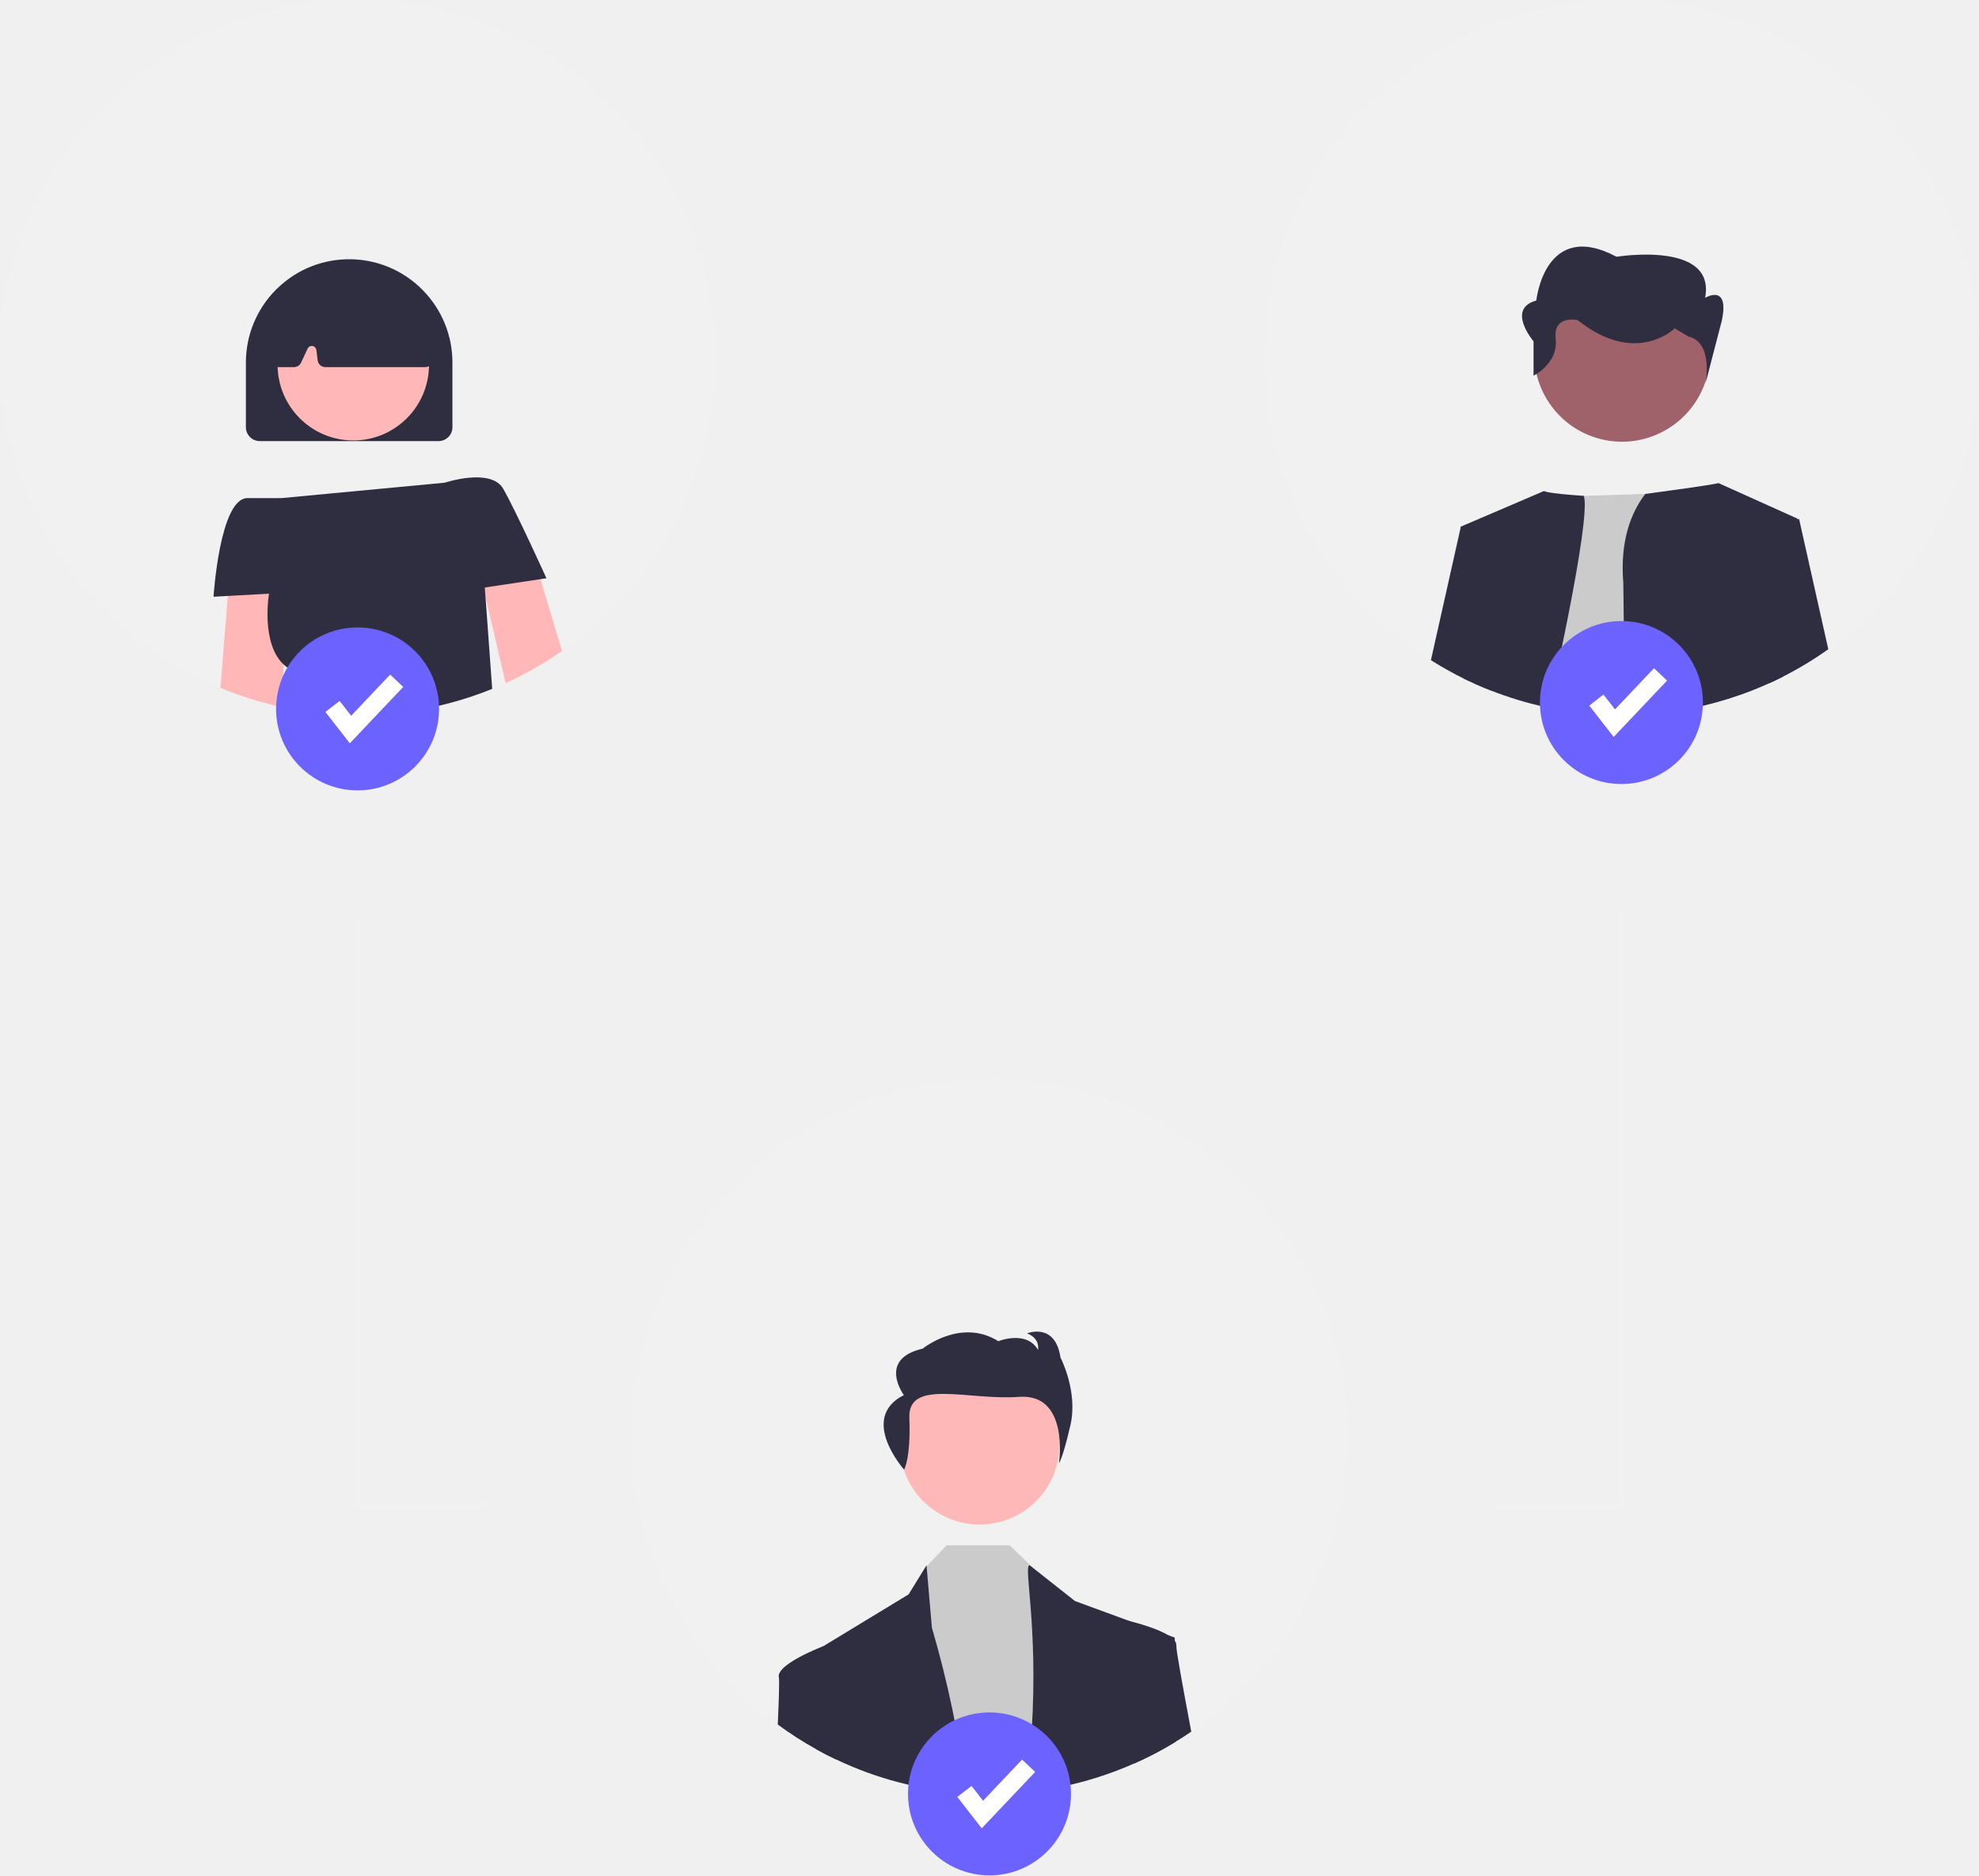
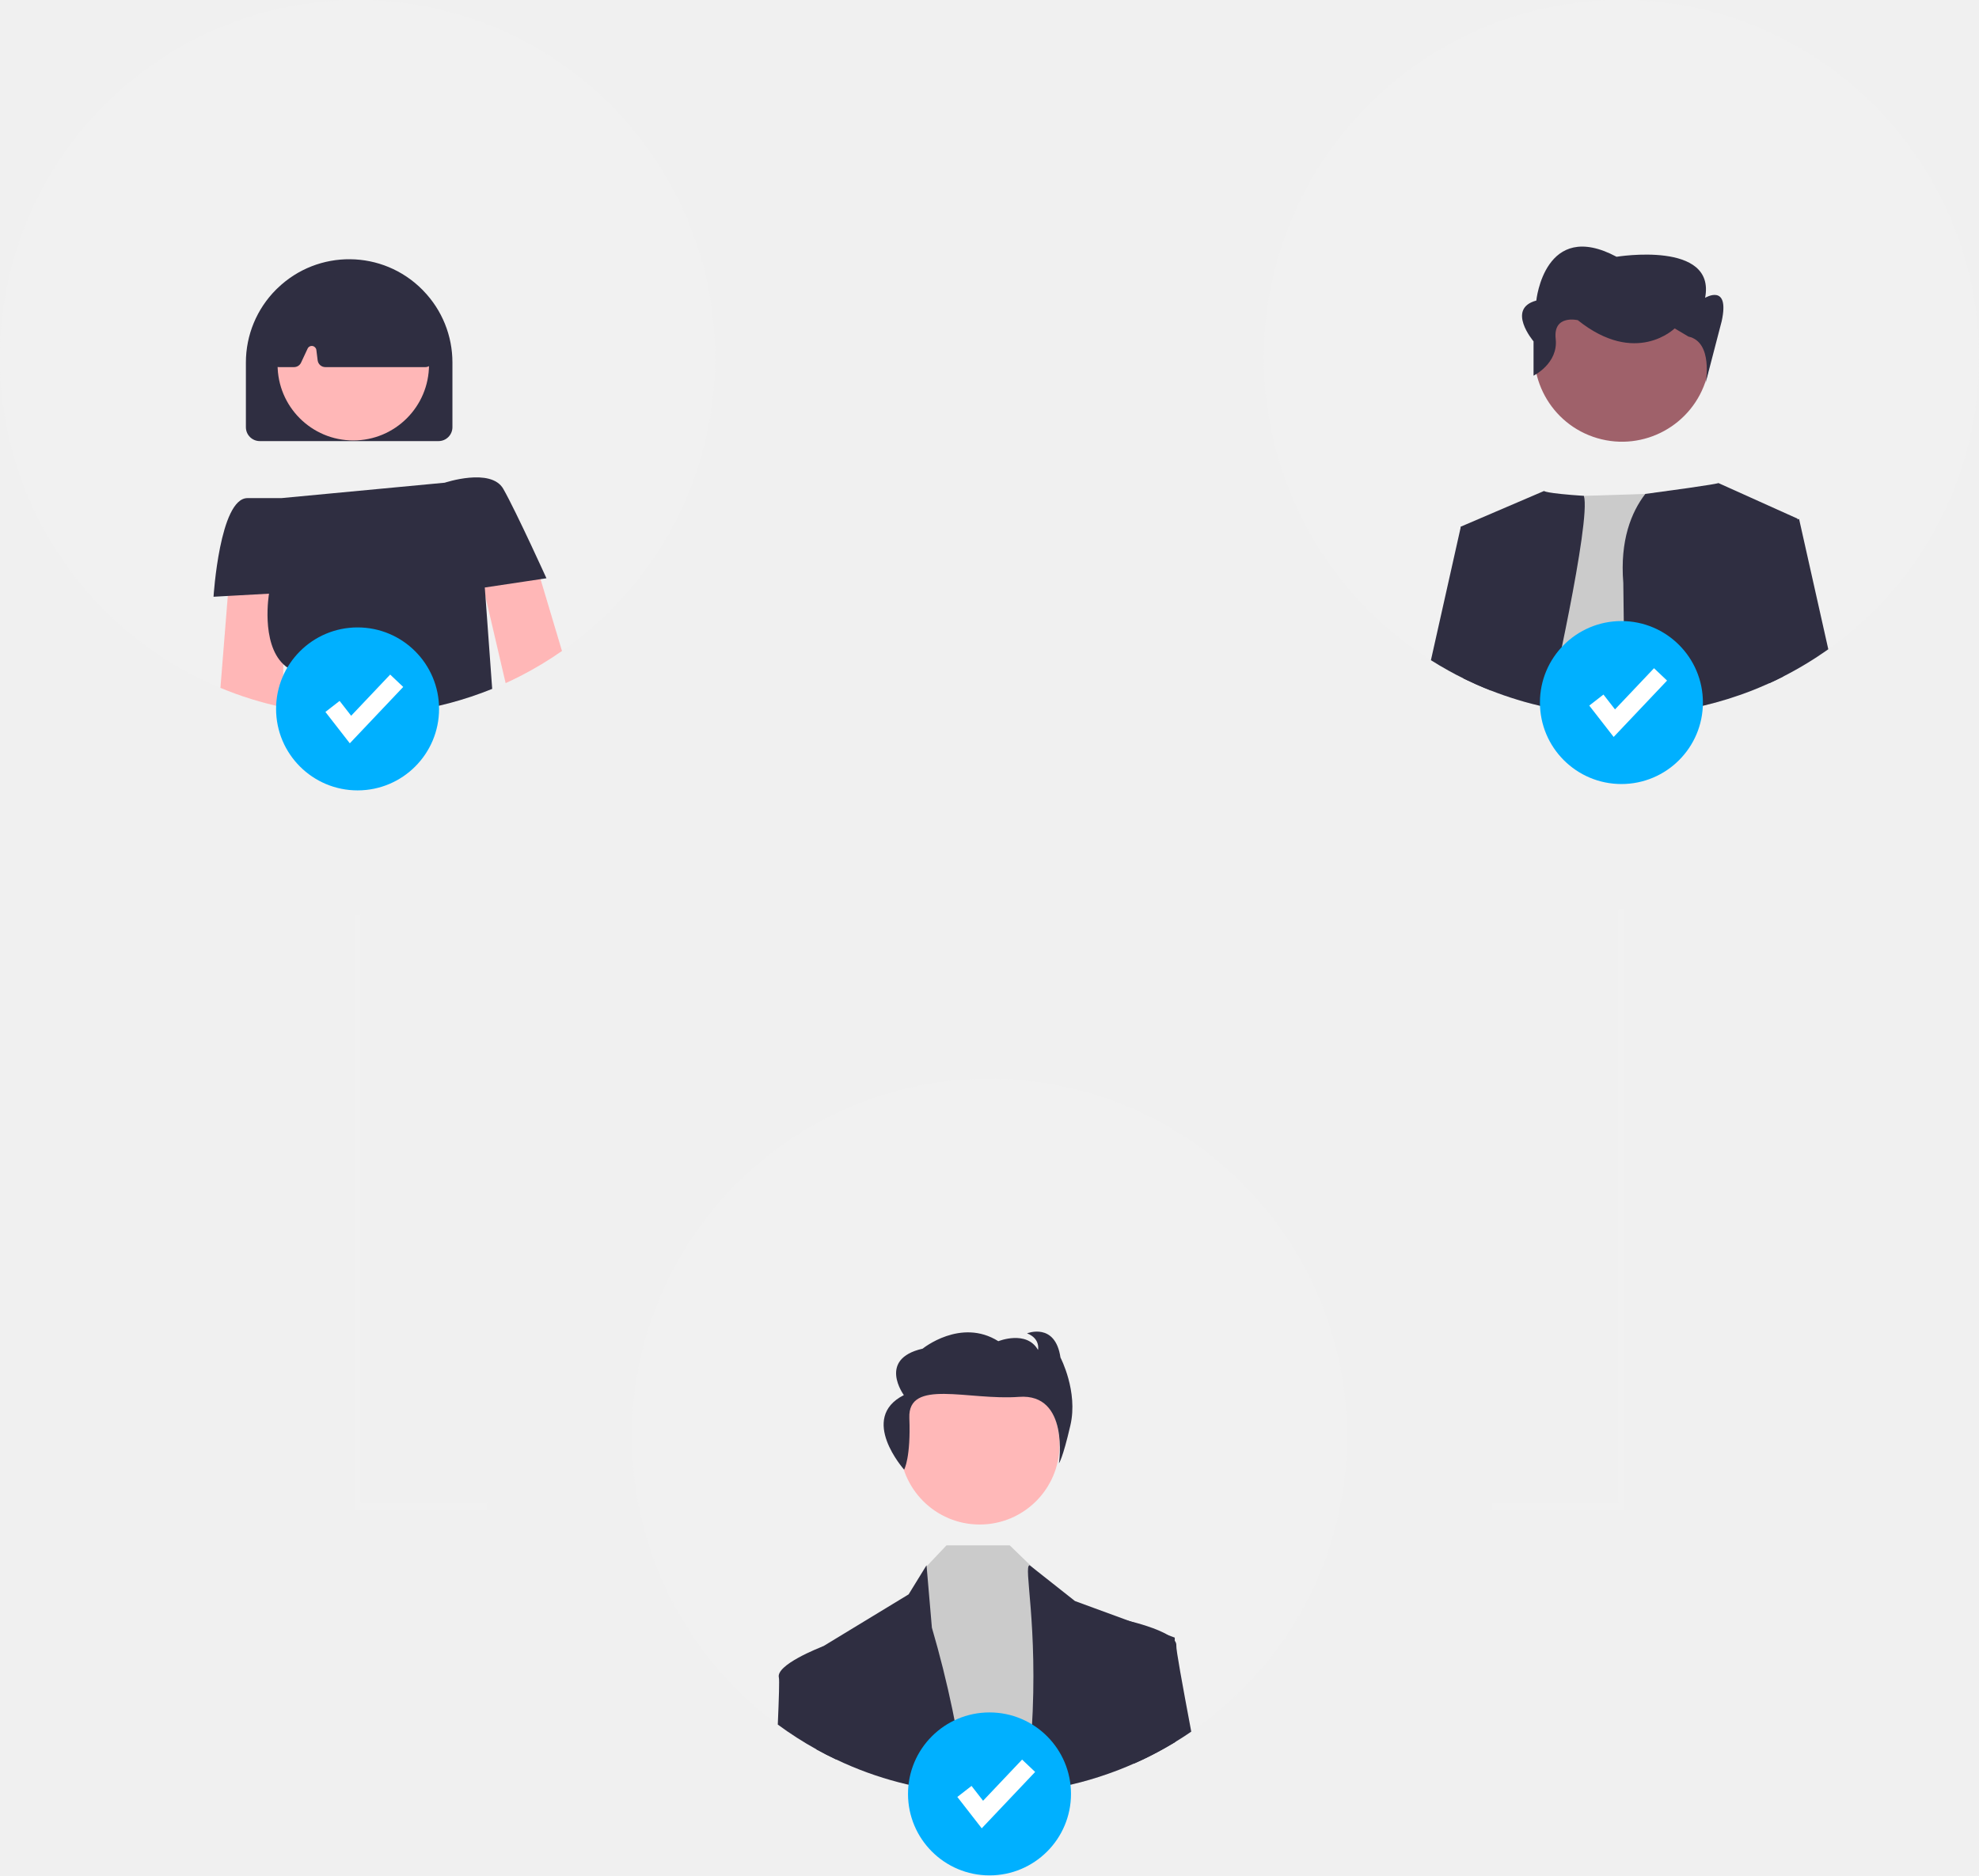
<svg xmlns="http://www.w3.org/2000/svg" data-name="Layer 1" width="642" height="608.421" viewBox="0 0 642 608.421">
  <path d="M511,261.79a115.853,115.853,0,0,1-49.69,95.19,114.45,114.45,0,0,1-13.55,8.15c-1.56.8-3.13,1.56-4.729,2.28-1.44.66-2.89,1.28-4.36,1.87a116.421,116.421,0,0,1-57.57,7.68q-5.07-.6-10.01-1.65c-.14-.03-.29-.06-.43-.09a113.319,113.319,0,0,1-20.15-6.27,116.012,116.012,0,1,1,160.49-107.16Z" transform="translate(-279 -145.7897)" fill="#f1f1f1" />
  <path d="M416.36,240.14c-.1-.12-.21-.23-.32-.34a33.444,33.444,0,0,0-47.04-.48c-.07.06-.13.12-.19.18-.08.07-.15.14-.22.21a33.427,33.427,0,0,0-9.82,23.68v21a4.507,4.507,0,0,0,4.5,4.5h58a4.507,4.507,0,0,0,4.5-4.5v-21A33.348,33.348,0,0,0,416.36,240.14Z" transform="translate(-279 -145.7897)" fill="#2f2e41" />
  <circle cx="114.614" cy="118.331" r="24.561" fill="#ffb7b7" />
  <path d="M419.43,262.03l-2.9-20.26a2.537,2.537,0,0,0-.89-1.59,2.627,2.627,0,0,0-.53-.33c-14.85-6.95-29.91-6.95-44.76-.02a2.448,2.448,0,0,0-.55.35c-.06.05-.12.11-.18.17a2.532,2.532,0,0,0-.7,1.51l-1.94,20.29a2.505,2.505,0,0,0,.64,1.92,2.477,2.477,0,0,0,1.44.78,1.838,1.838,0,0,0,.41.04h4.92a2.523,2.523,0,0,0,2.27-1.44l2.13-4.56a1.494,1.494,0,0,1,2.84.45l.42,3.36a2.512,2.512,0,0,0,2.48,2.19H416.96a2.404,2.404,0,0,0,1.21-.32,2.532,2.532,0,0,0,.68-.54A2.506,2.506,0,0,0,419.43,262.03Z" transform="translate(-279 -145.7897)" fill="#2f2e41" />
  <path d="M454.35,333.68l6.96,23.3a114.45,114.45,0,0,1-13.55,8.15c-1.56.8-3.13,1.56-4.729,2.28l-7.21-30.91-2.8-11.99,18-2Z" transform="translate(-279 -145.7897)" fill="#ffb7b7" />
  <path d="M371.52,329.81l-.6,31.48-.26,13.93a113.319,113.319,0,0,1-20.15-6.27L352.9,339.13l.6-7.52Z" transform="translate(-279 -145.7897)" fill="#ffb7b7" />
  <path d="M454.35,333.68l-18.08,2.71.22,2.97,2.18,29.92a116.421,116.421,0,0,1-57.57,7.68q-5.07-.6-10.01-1.65c1.48-6.22,2.76-11.82,1.18-12.92a11.979,11.979,0,0,1-1.35-1.1c-7.37-7.03-4.65-22.9-4.65-22.9L352.9,339.13l-4.63.26s2-32,11-32h11l53-5s15-5,19,2c2.1,3.67,5.84,11.45,8.93,18.03,2.8,5.98,5.07,10.97,5.07,10.97Z" transform="translate(-279 -145.7897)" fill="#2f2e41" />
  <path d="M920.993,263.067a115.847,115.847,0,0,1-48.883,93.352c-.26.18-.53.37-.8.56-.28.2-.57.4-.86.59q-2.52,1.74-5.14,3.33-3.69,2.25-7.55,4.23c-.08.04-.17.08-.25.12q-2.219,1.14-4.479,2.16c-.05.02-.09.04-.14.06-.35.16-.72.33-1.08.48-2.79,1.24-5.64,2.37-8.54,3.37q-3.705,1.305-7.52,2.34a113.729,113.729,0,0,1-15.85,3.18,115.588,115.588,0,0,1-13.76.94c-.38.01-.76.01-1.14.01-2.51,0-5.01-.08-7.48-.24-2.16-.14-4.3-.33-6.42-.59-3.27-.39-6.5-.91-9.68-1.59-.14-.02-.28-.05-.42-.08-.11-.02-.23-.05-.34-.07-3.2-.67-6.35-1.49-9.44-2.43q-4.365-1.32-8.57-2.98c-.72-.28-1.43-.56-2.14-.86-1.77-.74-3.52-1.51-5.24-2.34-.5-.23-.99-.47-1.48-.71-1.66-.81-3.3-1.66-4.9-2.56q-2.895-1.605-5.69-3.37c-2.35-1.48-4.65-3.04-6.88-4.69a116.005,116.005,0,0,1,70.33-209.479C870.258,146.685,921.679,199.457,920.993,263.067Z" transform="translate(-279 -145.7897)" fill="#f1f1f1" />
  <path d="M780.66,375.22c-3.2-.67-6.35-1.49-9.44-2.43l10.61-65.79,10.99-.34,19.93-.63,10.22-.32s7.25,31.86,12.78,67.95a113.729,113.729,0,0,1-15.85,3.18,115.588,115.588,0,0,1-13.76.94c-.38.01-.76.01-1.14.01-2.51,0-5.01-.08-7.48-.24-2.16-.14-4.3-.33-6.42-.59-3.27-.39-6.5-.91-9.68-1.59-.14-.02-.28-.05-.42-.08C780.89,375.27,780.77,375.24,780.66,375.22Z" transform="translate(-279 -145.7897)" fill="#cbcbcb" />
  <path d="M781.42,375.37c-.14-.02-.28-.05-.42-.08-.11-.02-.23-.05-.34-.07-3.2-.67-6.35-1.49-9.44-2.43q-4.365-1.32-8.57-2.98c-.72-.28-1.43-.56-2.14-.86-1.77-.74-3.52-1.51-5.24-2.34-.5-.23-.99-.47-1.48-.71l-.88-49.26,27-11.57s.09.72,12.91,1.59C795.26,314.62,781.42,375.37,781.42,375.37Z" transform="translate(-279 -145.7897)" fill="#2f2e41" />
  <path d="M862.12,314.31l-5.09,26.75.479,24.19q-2.219,1.14-4.479,2.16c-.05.02-.09.04-.14.06-.35.16-.72.33-1.08.48-2.79,1.24-5.64,2.37-8.54,3.37q-3.705,1.305-7.52,2.34a113.729,113.729,0,0,1-15.85,3.18,115.588,115.588,0,0,1-13.76.94l-.53-42.87c-1.12-13.82,2.59-22.96,7.14-28.88,24.25-3.24,23.71-3.53,23.71-3.53l25.71,11.57Z" transform="translate(-279 -145.7897)" fill="#2f2e41" />
  <path d="M764.48,320.5l-1.83,49.31c-.72-.28-1.43-.56-2.14-.86-1.77-.74-3.52-1.51-5.24-2.34-.5-.23-.99-.47-1.48-.71-1.66-.81-3.3-1.66-4.9-2.56q-2.895-1.605-5.69-3.37l9.71-43.33Z" transform="translate(-279 -145.7897)" fill="#2f2e41" />
  <path d="M872.11,356.42c-.26.18-.53.37-.8.56-.28.2-.57.4-.86.59q-2.52,1.74-5.14,3.33-3.69,2.25-7.55,4.23c-.08.04-.17.08-.25.12q-2.287,1.174-4.617,2.222l-.003-.002-1.83-49.48,11.06-3.68.51-.17Z" transform="translate(-279 -145.7897)" fill="#2f2e41" />
  <ellipse cx="805.224" cy="260.493" rx="28.603" ry="28.529" transform="translate(49.71201 814.1164) rotate(-73.65991)" fill="#9f616a" />
  <path d="M776.492,267.665V256.533s-8.977-10.572.898-13.236c0,0,2.693-26.632,26.032-14.204,0,0,32.316-5.326,28.725,13.316,0,0,8.079-4.867,5.386,7.561L832.325,269.991s2.515-13.224-5.564-15l-4.488-2.663s-12.567,12.428-31.418-2.663c0,0-8.079-1.928-7.181,6.061S776.492,267.665,776.492,267.665Z" transform="translate(-279 -145.7897)" fill="#2f2e41" />
  <path d="M716,611.79a115.853,115.853,0,0,1-49.69,95.19c-.28.2-.57.4-.86.59q-2.52,1.74-5.14,3.33-3.69,2.25-7.55,4.23c-1.56.8-3.13,1.56-4.729,2.28-.4.18-.81.37-1.22.54-2.79,1.24-5.64,2.37-8.54,3.37a114.204,114.204,0,0,1-23.37,5.52,116.296,116.296,0,0,1-14.9.95c-2.51,0-5.01-.08-7.48-.24-2.16-.14-4.3-.33-6.42-.59-3.41-.41-6.78-.96-10.1-1.67-.11-.02-.23-.05-.34-.07a113.319,113.319,0,0,1-20.15-6.27c-1.77-.74-3.52-1.51-5.24-2.34q-3.255-1.53-6.38-3.27a116.009,116.009,0,1,1,172.11-101.55Z" transform="translate(-279 -145.7897)" fill="#f1f1f1" />
  <circle cx="317.813" cy="468.686" r="25.903" fill="#ffb8b8" />
  <path d="M586.1,726.96c-3.41-.41-6.78-.96-10.1-1.67l3.15-70.88.45-.47,6.45-6.81h20.51l7.57,7.33.64.63,16.19,15.51,7.31,50.72a114.204,114.204,0,0,1-23.37,5.52,116.296,116.296,0,0,1-14.9.95c-2.51,0-5.01-.08-7.48-.24C590.36,727.41,588.22,727.22,586.1,726.96Z" transform="translate(-279 -145.7897)" fill="#cbcbcb" />
  <path d="M550.27,716.61q-3.255-1.53-6.38-3.27c-.21-19.2-.35-31.95-.35-31.95l2.44-1.49a.804.804,0,0,1,.09-.04l27.69-16.82,5.81-9.44.03.34,1.71,19.9a346.744,346.744,0,0,1,11.21,53.71c-2.16-.14-4.3-.33-6.42-.59-3.41-.41-6.78-.96-10.1-1.67-.11-.02-.23-.05-.34-.07a113.319,113.319,0,0,1-20.15-6.27C553.74,718.21,551.99,717.44,550.27,716.61Z" transform="translate(-279 -145.7897)" fill="#2f2e41" />
  <path d="M638.27,721.32a114.204,114.204,0,0,1-23.37,5.52,91.267,91.267,0,0,1-1.21-19.55c2.16-34.53-2.82-53.69-.66-53.69l1.1.86,13.59,10.74,17.89,6.56h.01l12.31,4.51,2.17.8v1.03c.01,3.56.03,16.02.21,32.8q-3.69,2.25-7.55,4.23c-1.56.8-3.13,1.56-4.729,2.28-.4.18-.81.37-1.22.54C644.02,719.19,641.17,720.32,638.27,721.32Z" transform="translate(-279 -145.7897)" fill="#2f2e41" />
  <path d="M572.308,622.58s2.201-3.865,1.689-16.776,19.15-5.609,35.578-6.841,12.951,21.556,12.951,21.556,1.185-1.355,3.723-12.353-3.224-21.958-3.224-21.958c-1.697-11.557-10.842-7.853-10.842-7.853,4.404,1.715,3.558,5.381,3.558,5.381-3.728-6.536-12.873-2.832-12.873-2.832-12.197-7.654-24.559,2.425-24.559,2.425-14.735,3.344-6.093,15.062-6.093,15.062C557.398,605.879,572.308,622.58,572.308,622.58Z" transform="translate(-279 -145.7897)" fill="#2f2e41" />
  <path d="M531.32,705.28c.38-8.79.55-14.46.35-15.25-1.03-4.12,13.03-9.64,14.31-10.13a.804.804,0,0,1,.09-.04l2.86,1.53,1.34,35.22q-3.255-1.53-6.38-3.27A115.181,115.181,0,0,1,531.32,705.28Z" transform="translate(-279 -145.7897)" fill="#2f2e41" />
  <path d="M660.31,710.9q-3.69,2.25-7.55,4.23c-1.56.8-3.13,1.56-4.729,2.28-.4.18-.81.37-1.22.54l-4.5-44.43,2.63-1.92s.24.06.67.16h.01c2.11.52,8.59,2.24,12.31,4.51a7.714,7.714,0,0,1,2.17,1.83,2.223,2.223,0,0,1,.51,1.58c-.12,1.16,1.88,12.16,4.84,27.89Q662.93,709.31,660.31,710.9Z" transform="translate(-279 -145.7897)" fill="#2f2e41" />
  <polygon points="158.016 489.633 115 489.633 115 296.788 117 296.788 117 487.633 158.016 487.633 158.016 489.633" fill="#f1f1f1" />
  <polygon points="527.008 489.633 483.992 489.633 483.992 487.633 525.008 487.633 525.008 295 527.008 295 527.008 489.633" fill="#f1f1f1" />
-   <circle cx="526" cy="227.921" r="26.436" fill="#6c63ff" />
+   <circle cx="526" cy="227.921" r="26.436" fill="#00b0ff" />
  <polygon points="523.481 239.081 515.568 228.907 520.17 225.328 523.916 230.145 536.573 216.785 540.805 220.794 523.481 239.081" fill="#fff" />
-   <circle cx="116" cy="229.984" r="26.436" fill="#6c63ff" />
+   <circle cx="116" cy="229.984" r="26.436" fill="#00b0ff" />
  <polygon points="113.481 241.144 105.568 230.97 110.17 227.391 113.916 232.208 126.573 218.848 130.805 222.857 113.481 241.144" fill="#fff" />
-   <circle cx="321" cy="581.984" r="26.436" fill="#6c63ff" />
+   <circle cx="321" cy="581.984" r="26.436" fill="#00b0ff" />
  <polygon points="318.481 593.144 310.568 582.97 315.17 579.391 318.916 584.208 331.573 570.848 335.805 574.857 318.481 593.144" fill="#fff" />
</svg>
